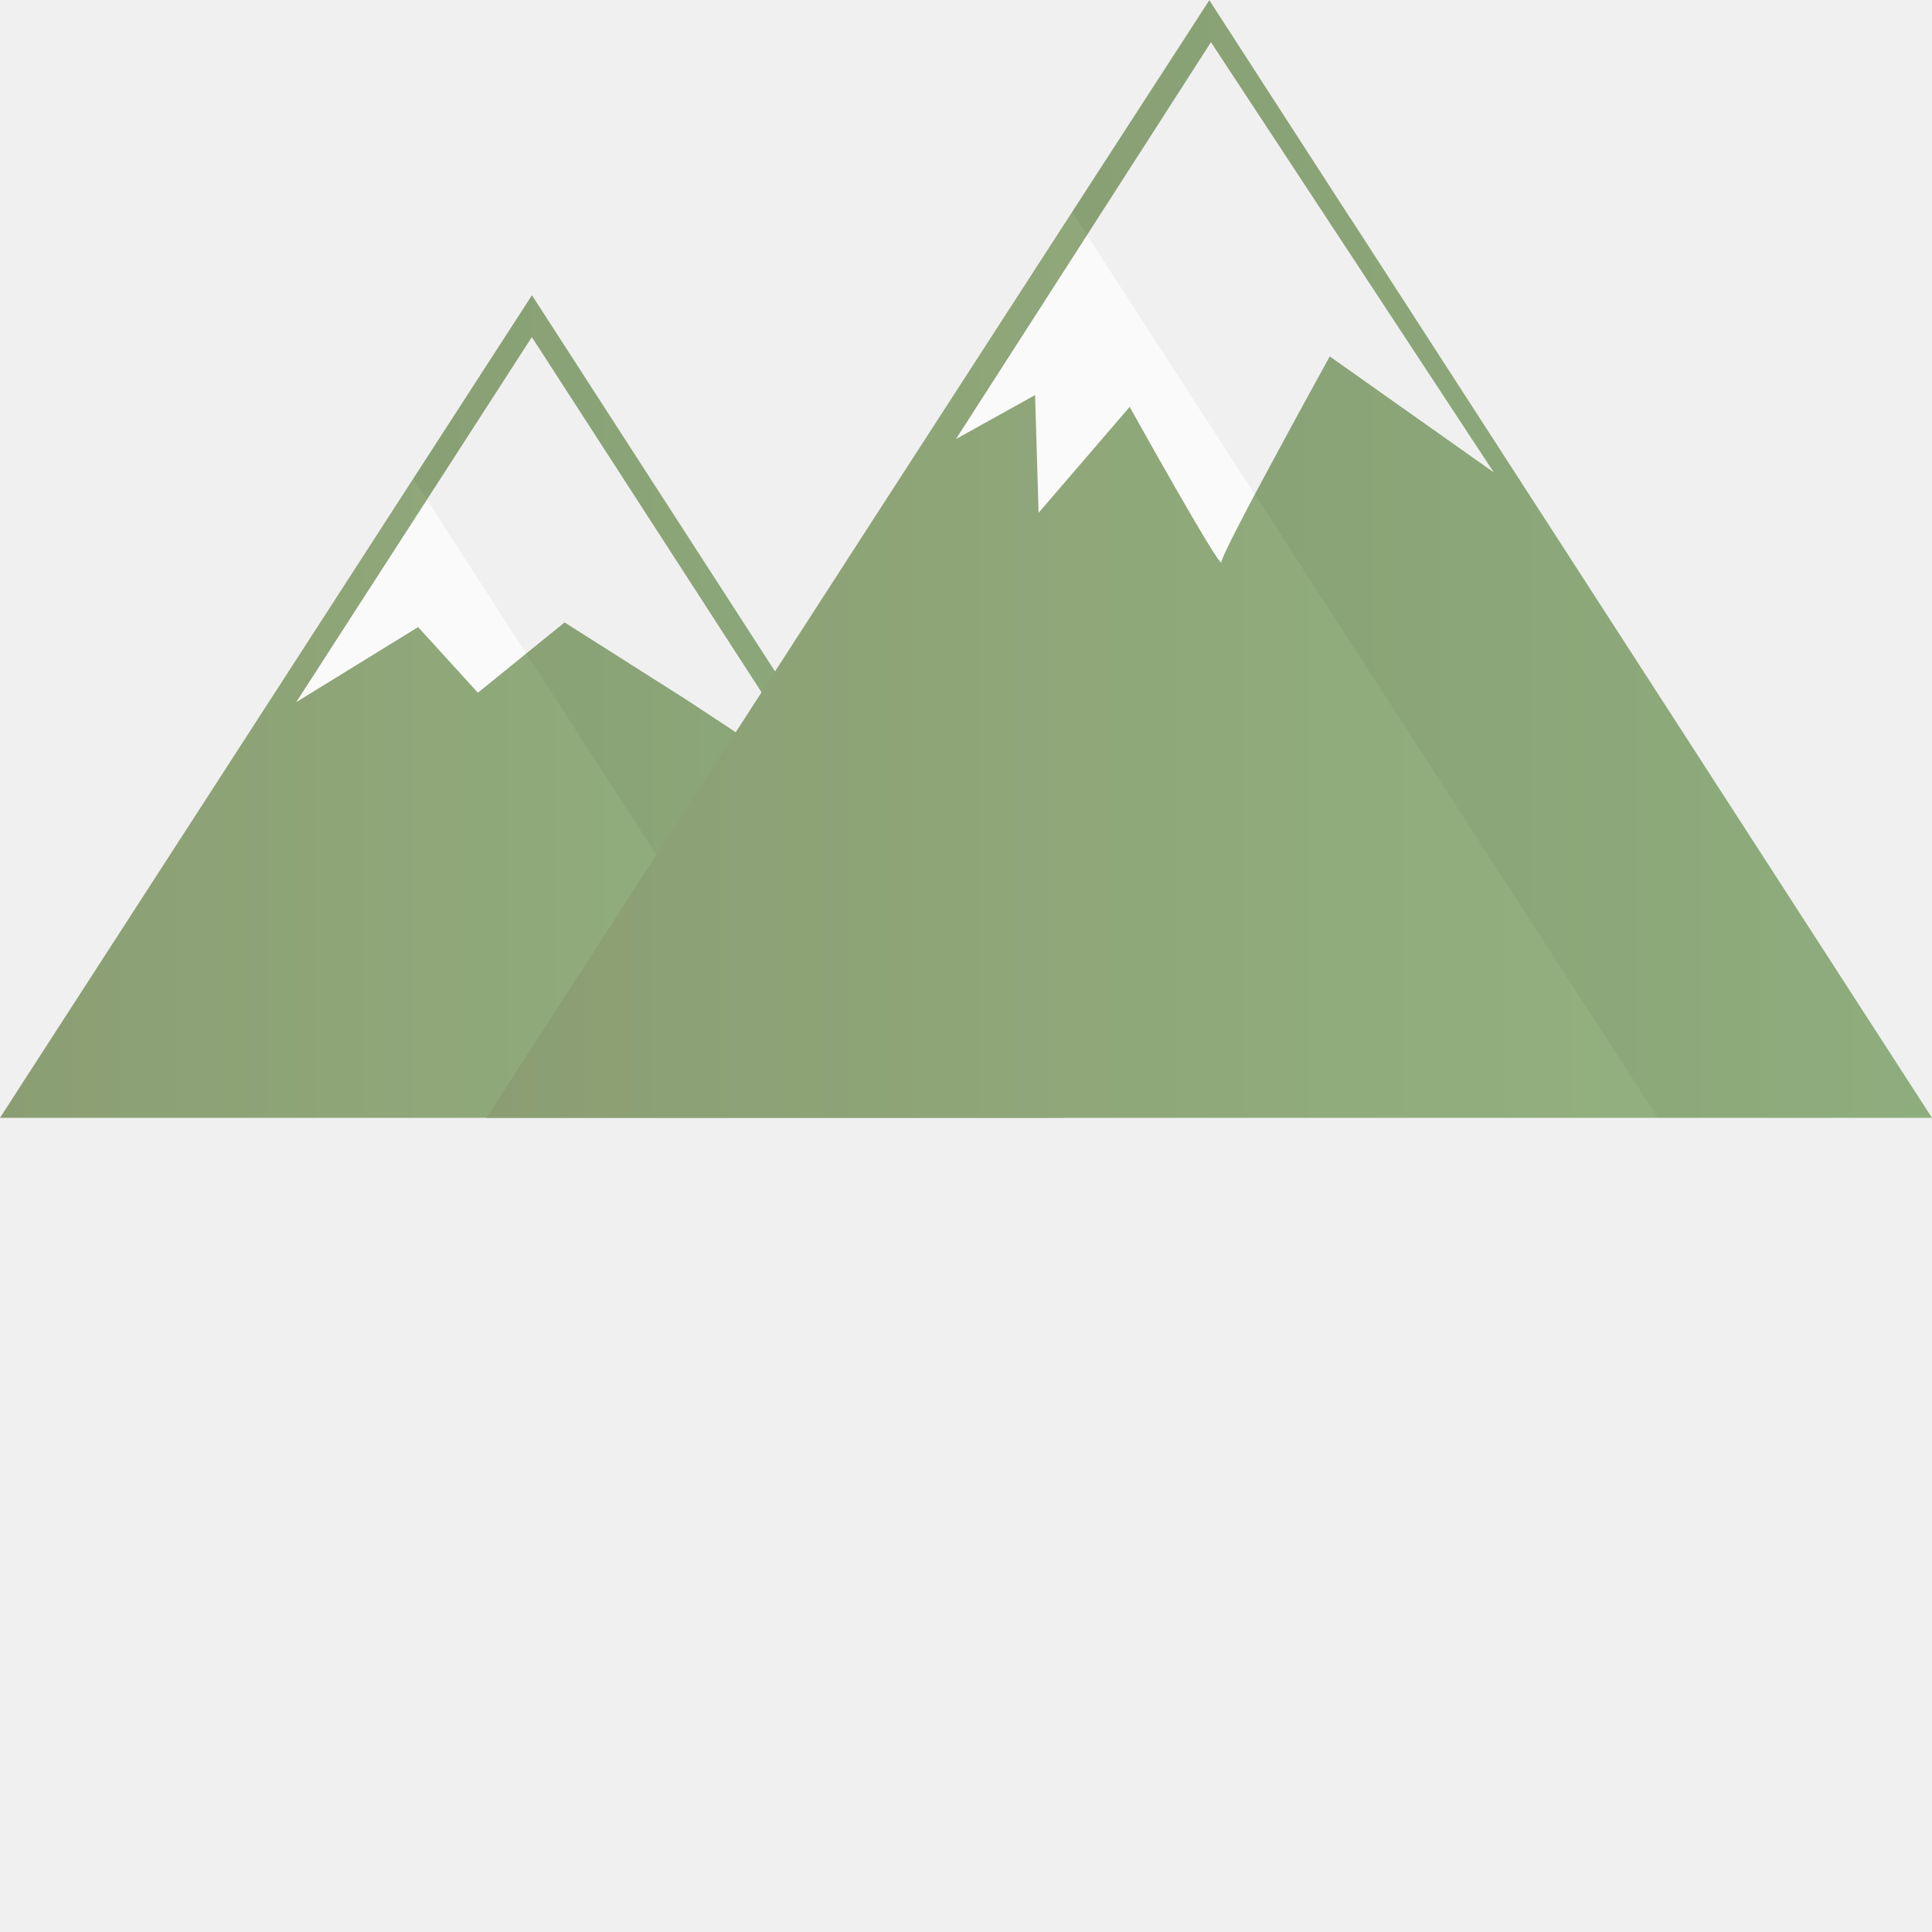
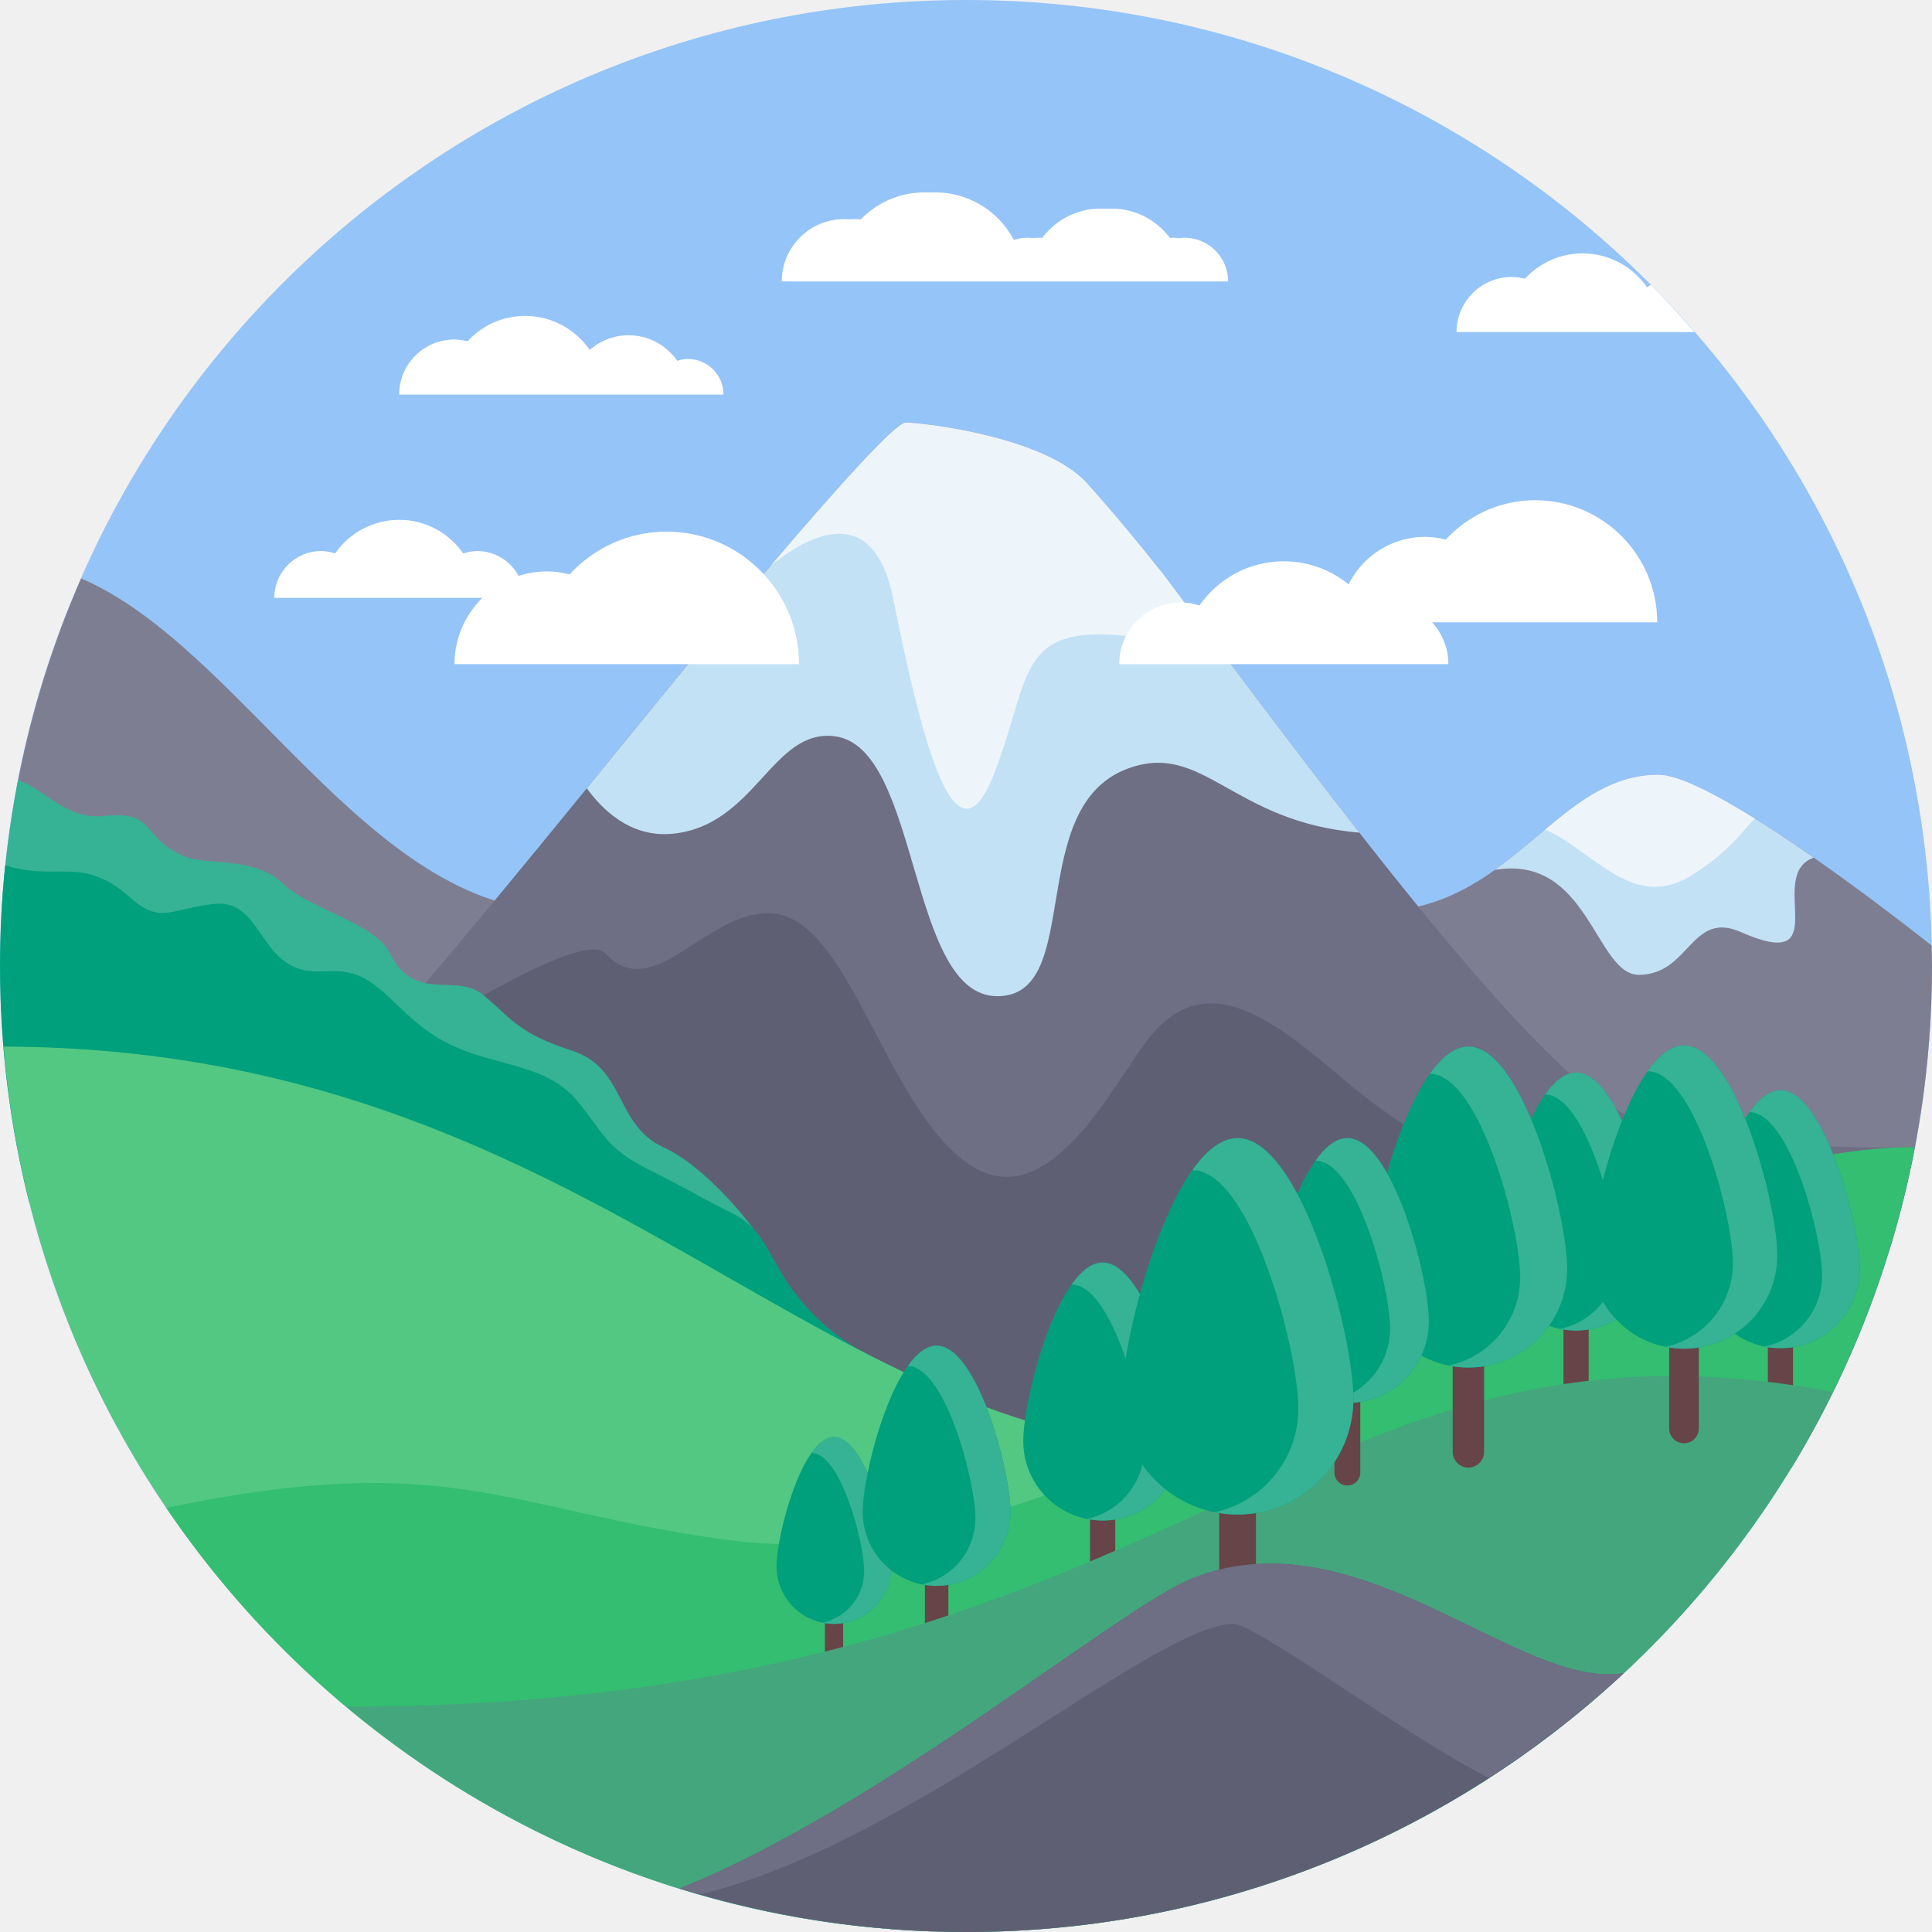
- <svg xmlns="http://www.w3.org/2000/svg" height="800px" width="800px" version="1.1" id="_x35_" viewBox="0 0 512 512" xml:space="preserve">
-   <g>
-     <linearGradient id="SVGID_1_" gradientUnits="userSpaceOnUse" x1="0" y1="187.242" x2="281.879" y2="187.242">
-       <stop offset="0" style="stop-color:#8B9E73" />
-       <stop offset="1" style="stop-color:#94B482" />
-     </linearGradient>
-     <polygon style="fill:url(#SVGID_1_);" points="281.879,296.242 0,296.242 7.151,285.151 75.152,180 109.515,126.848 140.97,78.242    205.394,177.939 206.727,180  " />
-     <path style="fill:none;stroke:#FFFFFF;stroke-miterlimit:10;" d="M51.185,182.025" />
-     <polygon style="fill:#FAFAFB;" points="181.92,185.441 203.347,199.571 205.702,189.478 140.944,89.334 78.512,186.063    110.807,166.188 126.645,183.578 149.624,164.946  " />
-     <polygon style="opacity:0.04;fill:#040000;" points="281.879,296.242 219.03,296.242 173.939,226.545 143.879,180 139.454,173.212    113.151,132.424 109.515,126.848 140.97,78.242 205.394,177.939 206.727,180  " />
-     <linearGradient id="SVGID_2_" gradientUnits="userSpaceOnUse" x1="128.909" y1="148.151" x2="512" y2="148.151">
-       <stop offset="0" style="stop-color:#8B9E73" />
-       <stop offset="1" style="stop-color:#94B482" />
-     </linearGradient>
-     <polygon style="fill:url(#SVGID_2_);" points="512,296.242 128.909,296.242 173.939,226.545 194.969,194.061 201.818,183.455    205.394,177.939 231.03,138.242 284.121,56.182 312.485,12.424 320.485,0.061 357.758,57.697 357.878,57.818 409.879,138.242  " />
-     <path style="fill:#FAFAFB;" d="M299.378,107.822c0,0,24.301,43.663,24.301,41.131c0-2.532,28.724-54.499,28.724-54.499   l43.475,30.743L320.92,11.186l-67.577,105.161l20.961-11.645l0.932,31.209L299.378,107.822z" />
-     <polygon style="opacity:0.04;fill:#040000;" points="512,296.242 439.333,296.242 337.212,138.242 332.545,131.03 288.061,62.303    284.121,56.182 312.424,12.363 320.424,0 320.485,0.061 357.758,57.697 357.878,57.818 409.879,138.242  " />
-   </g>
+ <svg xmlns="http://www.w3.org/2000/svg" width="800px" height="800px" viewBox="0 0 1024 1024" class="icon" version="1.1">
+   <path d="M512 512m-512 0a512 512 0 1 0 1024 0 512 512 0 1 0-1024 0Z" fill="#95C4F8" />
+   <path d="M43.004 306.582a508.01 508.01 0 0 0-34.082 110.516A1468.928 1468.928 0 0 0 8 468.002c0 46.844 6.842 92.168 19.41 135.276 93.25 4.716 240.856 4.724 240.856 4.724l81.066-124-53.332-1.336c-99.966 0-168.286-139.894-252.996-176.084zM878.934 410.666c-54.934 0-77.6 72.534-150.934 72.534l24 168.8s188 15.76 204 19.88c9.06 2.334 29.652-4.348 45.822-10.584C1016.202 614.054 1024 563.944 1024 512c0-3.652-0.2-7.252-0.276-10.886-2.97-2.37-113.484-90.448-144.79-90.448z" fill="#7E7E92" />
+   <path d="M677.334 920l272.154-141.902c31.346-51.426 53.77-108.848 65.394-170.098 0 0-107.882 3-150.88-16-52.872-23.362-172.708-188.688-247.66-287.936-13.936-17.528-27.46-33.802-40.34-48.064-22.226-24.612-87.134-32-96-32-7.682 0-69.876 73.168-115.272 128.006C296.294 435.574 215.72 536.28 176 576l-66.55 136 567.884 208z" fill="#6E6E84" />
+   <path d="M961.334 638.642c-78.666 0-156.76 11.758-249.334-66.642-36-30.488-71.596-59.804-102-23-19 23-54.196 99-98 67s-62.254-130.9-104-132c-34-0.896-62 48.684-87.044 21.334C304.468 487.328 153 593 153 593s155 137.624 177 136.312 151.804 18.512 151.804 18.512 46.046 54.234 69.694 45.51c23.648-8.724 81.432 9.47 114.558-5.212 33.126-14.68 191.122-80.122 194.532-88.122s100.746-61.358 100.746-61.358z" fill="#5F5F74" />
+   <path d="M351.5 608.002c-25.408-11.602-19.882-41.8-48-51.002-27.5-9-31-15.5-46.5-29s-36.56 4.632-50.5-23C198.428 488.998 164 482 149.5 468s-40.384-9.368-51.5-14c-24-10-14.5-24.5-43-21.5-19.936 2.098-30.53-13.892-45.442-18.964a512.316 512.316 0 0 0-8.684 69.388L126 551s122 39.5 131 43 146.568 62.932 142.504 57.48c-7.254-9.73-27.754-34.23-48.004-43.478z" fill="#36B294" />
+   <path d="M461.382 718.572c-7.464-3.722-24.844-13.104-40.048-33.238S406 652 388 643c-20.238-10.12-20-11-44-23s-24-20-38.5-37c-15.908-18.65-40.598-17.626-64.598-28.292S206.744 525.086 192 518c-14.744-7.086-24 0.666-37.334-6.132-18.07-9.214-19.128-35.37-41.678-32.704-22.55 2.666-28.164 10.628-43.656-3.164-25.834-23-37.834-8.5-66.564-17.34A518.146 518.146 0 0 0 0 512c0 43.218 5.414 85.164 15.496 125.252 22.786 4.446 47.75 9.182 72.618 14.748 77.446 17.334 281.22 81.334 353.22 93.334s27.514-23.04 20.048-26.762z" fill="#00A07D" />
+   <path d="M1.91 554.708C14.226 703.698 90.232 834.578 202.756 920h184.818L640 768C430.066 768 313.044 555.59 1.91 554.708z" fill="#52C883" />
+   <path d="M512 1024c249.94 0 457.926-179.138 502.88-415.998C825.562 608.058 593.984 844.964 384 816c-116-16-146-48.066-295.886-16.792C180.206 934.862 335.684 1024 512 1024z" fill="#34BE71" />
+   <path d="M442.044 891.558a4.834 4.834 0 0 1-4.838-4.834v-52.07a4.834 4.834 0 0 1 4.838-4.834 4.834 4.834 0 0 1 4.838 4.834v52.07a4.834 4.834 0 0 1-4.838 4.834z" fill="#674447" />
+   <path d="M472.514 830.218c0 16.828-13.642 30.47-30.47 30.47s-30.47-13.642-30.47-30.47 13.642-68.558 30.47-68.558 30.47 51.73 30.47 68.558z" fill="#00A07D" />
+   <path d="M442.042 761.66c-4.224 0-8.246 3.266-11.904 8.414 15.402 0 27.888 47.346 27.888 62.748 0 13.398-9.456 24.568-22.052 27.254a30.62 30.62 0 0 0 6.066 0.612c16.828 0 30.47-13.642 30.47-30.47 0.004-16.828-13.638-68.558-30.468-68.558z" fill="#36B294" />
+   <path d="M835.34 747.824a6.676 6.676 0 0 1-6.68-6.674V669.26a6.676 6.676 0 0 1 6.68-6.674 6.676 6.676 0 0 1 6.68 6.674v71.89a6.676 6.676 0 0 1-6.68 6.674z" fill="#674447" />
+   <path d="M877.408 663.136c0 23.234-18.834 42.068-42.07 42.068s-42.068-18.834-42.068-42.068 18.834-94.656 42.068-94.656 42.07 71.422 42.07 94.656z" fill="#00A07D" />
+   <path d="M835.338 568.48c-5.832 0-11.386 4.508-16.436 11.618h0.002c21.266 0 38.504 65.368 38.504 86.634 0 18.498-13.054 33.92-30.446 37.628 2.708 0.548 5.506 0.844 8.376 0.844 23.234 0 42.07-18.834 42.07-42.068 0-23.234-18.836-94.656-42.07-94.656z" fill="#36B294" />
+   <path d="M943.674 757.192a6.676 6.676 0 0 1-6.68-6.674v-71.89c0-3.686 2.988-6.674 6.68-6.674s6.68 2.988 6.68 6.674v71.89a6.678 6.678 0 0 1-6.68 6.674z" fill="#674447" />
+   <path d="M985.74 672.502c0 23.234-18.834 42.068-42.07 42.068s-42.068-18.834-42.068-42.068c0-23.234 18.834-94.656 42.068-94.656s42.07 71.422 42.07 94.656z" fill="#00A07D" />
+   <path d="M943.672 577.848c-5.832 0-11.386 4.508-16.436 11.618h0.002c21.266 0 38.504 65.368 38.504 86.634 0 18.498-13.054 33.92-30.446 37.628 2.708 0.548 5.506 0.844 8.376 0.844 23.234 0 42.07-18.834 42.07-42.068 0-23.236-18.836-94.656-42.07-94.656z" fill="#36B294" />
+   <path d="M584.426 848.528a6.676 6.676 0 0 1-6.68-6.674v-71.89c0-3.686 2.988-6.674 6.68-6.674s6.68 2.988 6.68 6.674v71.89a6.676 6.676 0 0 1-6.68 6.674z" fill="#674447" />
+   <path d="M626.494 763.84c0 23.234-18.834 42.07-42.068 42.07s-42.07-18.834-42.07-42.07 18.834-94.656 42.07-94.656 42.068 71.422 42.068 94.656z" fill="#00A07D" />
+   <path d="M584.424 669.184c-5.832 0-11.386 4.508-16.436 11.618h0.002c21.266 0 38.504 65.368 38.504 86.634 0 18.498-13.054 33.92-30.446 37.628 2.708 0.546 5.506 0.844 8.376 0.844 23.234 0 42.07-18.834 42.07-42.068 0-23.234-18.836-94.656-42.07-94.656z" fill="#36B294" />
+   <path d="M496.43 880.226a6.216 6.216 0 0 1-6.22-6.214v-66.938c0-3.432 2.782-6.214 6.22-6.214s6.22 2.782 6.22 6.214v66.938a6.216 6.216 0 0 1-6.22 6.214z" fill="#674447" />
+   <path d="M535.6 801.37c0 21.634-17.538 39.172-39.172 39.172s-39.172-17.538-39.172-39.172c0-21.634 17.538-88.136 39.172-88.136s39.172 66.502 39.172 88.136z" fill="#00A07D" />
+   <path d="M496.428 713.234c-5.43 0-10.602 4.198-15.304 10.818h0.002c19.8 0 35.852 60.866 35.852 80.666 0 17.224-12.156 31.584-28.348 35.036 2.522 0.51 5.128 0.786 7.8 0.786 21.634 0 39.172-17.538 39.172-39.172-0.002-21.632-17.54-88.134-39.174-88.134z" fill="#36B294" />
+   <path d="M971.46 737.756C688 684 627.98 904.49 183.622 904.544 272.528 979.008 386.956 1024 512 1024c201.714 0 376.042-116.712 459.46-286.244z" fill="#44A67D" />
+   <path d="M710.084 329.848c0-25.022 20.284-45.306 45.306-45.306 3.776 0 7.388 0.598 10.894 1.468 11.822-12.766 28.584-20.884 47.356-20.884 35.746 0 64.722 28.978 64.722 64.722h-168.278z" fill="#FFFFFF" />
+   <path d="M616.34 304.064c-13.936-17.528-27.46-33.802-40.34-48.064-22.226-24.612-87.134-32-96-32-7.682 0-69.876 73.168-115.272 128.006-17.402 21.25-35.588 43.606-53.688 65.79 7.826 10.92 22.968 26.3 45.388 24.114 44.122-4.304 52.73-55.958 86.09-51.656C487.962 396.118 481.064 528 528.61 528c46.274 0 14.184-100.02 68.872-120.528 40.284-15.106 55.136 28.204 123.02 33.83-37.13-47.468-74.226-97.598-104.162-137.238z" fill="#C3E1F5" />
+   <path d="M635.5 329.53c-6.622-8.82-13.07-17.404-19.158-25.466-13.936-17.528-27.46-33.802-40.34-48.064-22.226-24.612-87.134-32-96-32-5.354 0-37.19 35.55-71.36 75.654 37.36-29.654 57.744-17.452 64.692 17.236 16.046 80.11 33.334 144.442 53.334 93.776s11.21-79.682 69.876-73.666c23.156 2.374 27.926-4.406 38.956-7.47z" fill="#EDF5FB" />
+   <path d="M240.902 352c0-27.148 22.008-49.154 49.154-49.154 4.098 0 8.014 0.648 11.82 1.592 12.826-13.852 31.012-22.658 51.378-22.658 38.782 0 70.22 31.438 70.22 70.22h-182.572zM734.958 319.292c-3.432 0-6.676 0.676-9.784 1.656-9.846-14.154-26.182-23.462-44.73-23.462s-34.884 9.306-44.73 23.462c-3.108-0.98-6.352-1.656-9.784-1.656-18.064 0-32.708 14.644-32.708 32.708h174.446c-0.002-18.064-14.646-32.708-32.71-32.708z" fill="#FFFFFF" />
+   <path d="M252.934 292.07c-2.604 0-5.066 0.512-7.424 1.256-7.472-10.74-19.866-17.802-33.942-17.802s-26.47 7.062-33.942 17.802c-2.358-0.744-4.82-1.256-7.424-1.256-13.708 0-24.82 11.112-24.82 24.82h132.368c0.002-13.708-11.11-24.82-24.816-24.82z" fill="#FFFFFF" />
+   <path d="M621.88 126.002c-2.43 0-4.726 0.478-6.926 1.172-6.97-10.02-18.536-16.61-31.668-16.61s-24.698 6.588-31.668 16.61c-2.202-0.694-4.498-1.172-6.926-1.172-4.44 0-8.548 1.312-12.074 3.48-7.472-16.198-23.75-27.502-42.76-27.502-13.684 0-25.904 5.918-34.52 15.224-2.556-0.634-5.188-1.07-7.942-1.07-18.24 0-33.026 14.788-33.026 33.026h230.666c0.002-12.79-10.366-23.158-23.156-23.158z" fill="#FFFFFF" />
+   <path d="M627.776 126.002c-2.43 0-4.726 0.478-6.926 1.172-6.97-10.02-18.536-16.61-31.668-16.61s-24.698 6.588-31.668 16.61c-2.202-0.694-4.498-1.172-6.926-1.172-4.44 0-8.548 1.312-12.074 3.48-7.472-16.198-23.75-27.502-42.76-27.502-13.684 0-25.904 5.918-34.52 15.224-2.556-0.634-5.188-1.07-7.942-1.07-18.24 0-33.026 14.788-33.026 33.026h230.666c0.002-12.79-10.366-23.158-23.156-23.158z" fill="#FFFFFF" />
+   <path d="M364.6 190.272c-1.98 0-3.852 0.39-5.646 0.956-5.682-8.168-15.108-13.54-25.812-13.54-7.894 0-15.064 2.952-20.58 7.76-7.528-10.864-20.05-18.006-34.268-18.006-12.096 0-22.898 5.23-30.514 13.458-2.26-0.562-4.586-0.946-7.02-0.946-16.124 0-29.194 13.07-29.194 29.194h171.91a18.876 18.876 0 0 0-18.876-18.876z" fill="#FFFFFF" />
+   <path d="M898.144 176c-7.492-8.602-15.178-17.028-23.22-25.11-0.638 0.478-1.33 0.888-1.93 1.412-7.528-10.864-20.05-18.006-34.268-18.006-12.096 0-22.898 5.23-30.514 13.458-2.26-0.562-4.586-0.946-7.02-0.946C785.07 146.806 772 159.876 772 176H898.144z" fill="#FFFFFF" />
+   <path d="M961.33 454.572c-31.752-22.166-66.844-43.906-82.396-43.906-34.78 0-56.654 29.046-86.614 50.38l0.022 0.014c49.658-8.394 53.284 55.61 76.284 55.61 26.914 0 27.648-34.326 54.04-22.67 51.334 22.67 12.668-30.332 38.664-39.428z" fill="#C3E1F5" />
+   <path d="M930.126 433.898c-21.262-13.25-40.698-23.232-51.194-23.232-23.774 0-41.534 13.616-59.952 29.018 26.202 11.424 46.988 44.714 79.164 23.314 21.324-14.182 25.194-22.828 31.982-29.1z" fill="#EDF5FB" />
+   <path d="M778.278 777.858a8.308 8.308 0 0 1-8.312-8.304v-89.45c0-4.586 3.718-8.304 8.312-8.304s8.312 3.718 8.312 8.304v89.45a8.308 8.308 0 0 1-8.312 8.304z" fill="#674447" />
+   <path d="M830.62 672.484c0 28.91-23.436 52.344-52.344 52.344s-52.344-23.436-52.344-52.344 23.436-117.776 52.344-117.776 52.344 88.866 52.344 117.776z" fill="#00A07D" />
+   <path d="M778.276 554.708c-7.258 0-14.168 5.61-20.45 14.456h0.002c26.46 0 47.908 81.336 47.908 107.796 0 23.016-16.244 42.206-37.882 46.82 3.37 0.68 6.852 1.05 10.422 1.05 28.91 0 52.346-23.436 52.346-52.344-0.002-28.912-23.438-117.778-52.346-117.778z" fill="#36B294" />
+   <path d="M892.546 764.948a7.848 7.848 0 0 1-7.852-7.846v-84.514c0-4.334 3.514-7.846 7.852-7.846s7.852 3.514 7.852 7.846v84.514a7.846 7.846 0 0 1-7.852 7.846z" fill="#674447" />
+   <path d="M942.002 665.386c0 27.314-22.142 49.456-49.456 49.456-27.314 0-49.456-22.142-49.456-49.456s22.142-111.278 49.456-111.278c27.312 0 49.456 83.964 49.456 111.278z" fill="#00A07D" />
+   <path d="M892.544 554.108c-6.856 0-13.386 5.3-19.322 13.658h0.002c25 0 45.266 76.848 45.266 101.848 0 21.746-15.346 39.876-35.792 44.236 3.184 0.644 6.474 0.992 9.848 0.992 27.314 0 49.458-22.142 49.458-49.456-0.002-27.314-22.146-111.278-49.46-111.278z" fill="#36B294" />
+   <path d="M714.124 787.346a6.854 6.854 0 0 1-6.856-6.852v-73.798c0-3.784 3.068-6.852 6.856-6.852s6.856 3.068 6.856 6.852v73.798a6.854 6.854 0 0 1-6.856 6.852z" fill="#674447" />
+   <path d="M757.308 700.41c0 23.85-19.334 43.186-43.186 43.186-23.85 0-43.186-19.334-43.186-43.186s19.334-97.168 43.186-97.168c23.85 0 43.186 73.318 43.186 97.168z" fill="#00A07D" />
+   <path d="M714.122 603.242c-5.988 0-11.688 4.628-16.872 11.926h0.002c21.83 0 39.526 67.104 39.526 88.934 0 18.988-13.402 34.82-31.254 38.628 2.78 0.562 5.652 0.866 8.598 0.866 23.85 0 43.186-19.334 43.186-43.186 0-23.85-19.336-97.168-43.186-97.168z" fill="#36B294" />
+   <path d="M655.95 864.916a9.74 9.74 0 0 1-9.746-9.738v-104.892c0-5.378 4.36-9.738 9.746-9.738s9.746 4.36 9.746 9.738v104.892a9.74 9.74 0 0 1-9.746 9.738z" fill="#674447" />
+   <path d="M717.328 741.35c0 33.9-27.482 61.382-61.382 61.382s-61.382-27.482-61.382-61.382 27.482-138.108 61.382-138.108c33.902 0 61.382 104.208 61.382 138.108z" fill="#00A07D" />
+   <path d="M655.948 603.242c-8.51 0-16.612 6.578-23.98 16.95h0.002c31.028 0 56.18 95.376 56.18 126.404 0 26.99-19.048 49.492-44.422 54.902 3.952 0.798 8.034 1.232 12.222 1.232 33.9 0 61.382-27.482 61.382-61.38-0.004-33.9-27.486-138.108-61.384-138.108z" fill="#36B294" />
+   <path d="M512 1024c134.728 0 257.206-52.112 348.588-137.198C805 896 720.502 802 632.586 836.292c-39.172 15.28-163.79 120.992-272.384 164.66C408.182 1015.838 459.124 1024 512 1024z" fill="#5F5F74" />
+   <path d="M632.586 836.292c-39.172 15.28-163.79 120.992-272.384 164.66 3.658 1.134 7.444 1.958 11.136 3.012C481.126 978 610.396 862 653.334 860.688c12.256-0.374 91.334 59.31 135.856 81.654 25.424-16.428 49.336-34.998 71.4-55.542-55.59 9.2-140.088-84.8-228.004-50.508z" fill="#6E6E84" />
</svg>
